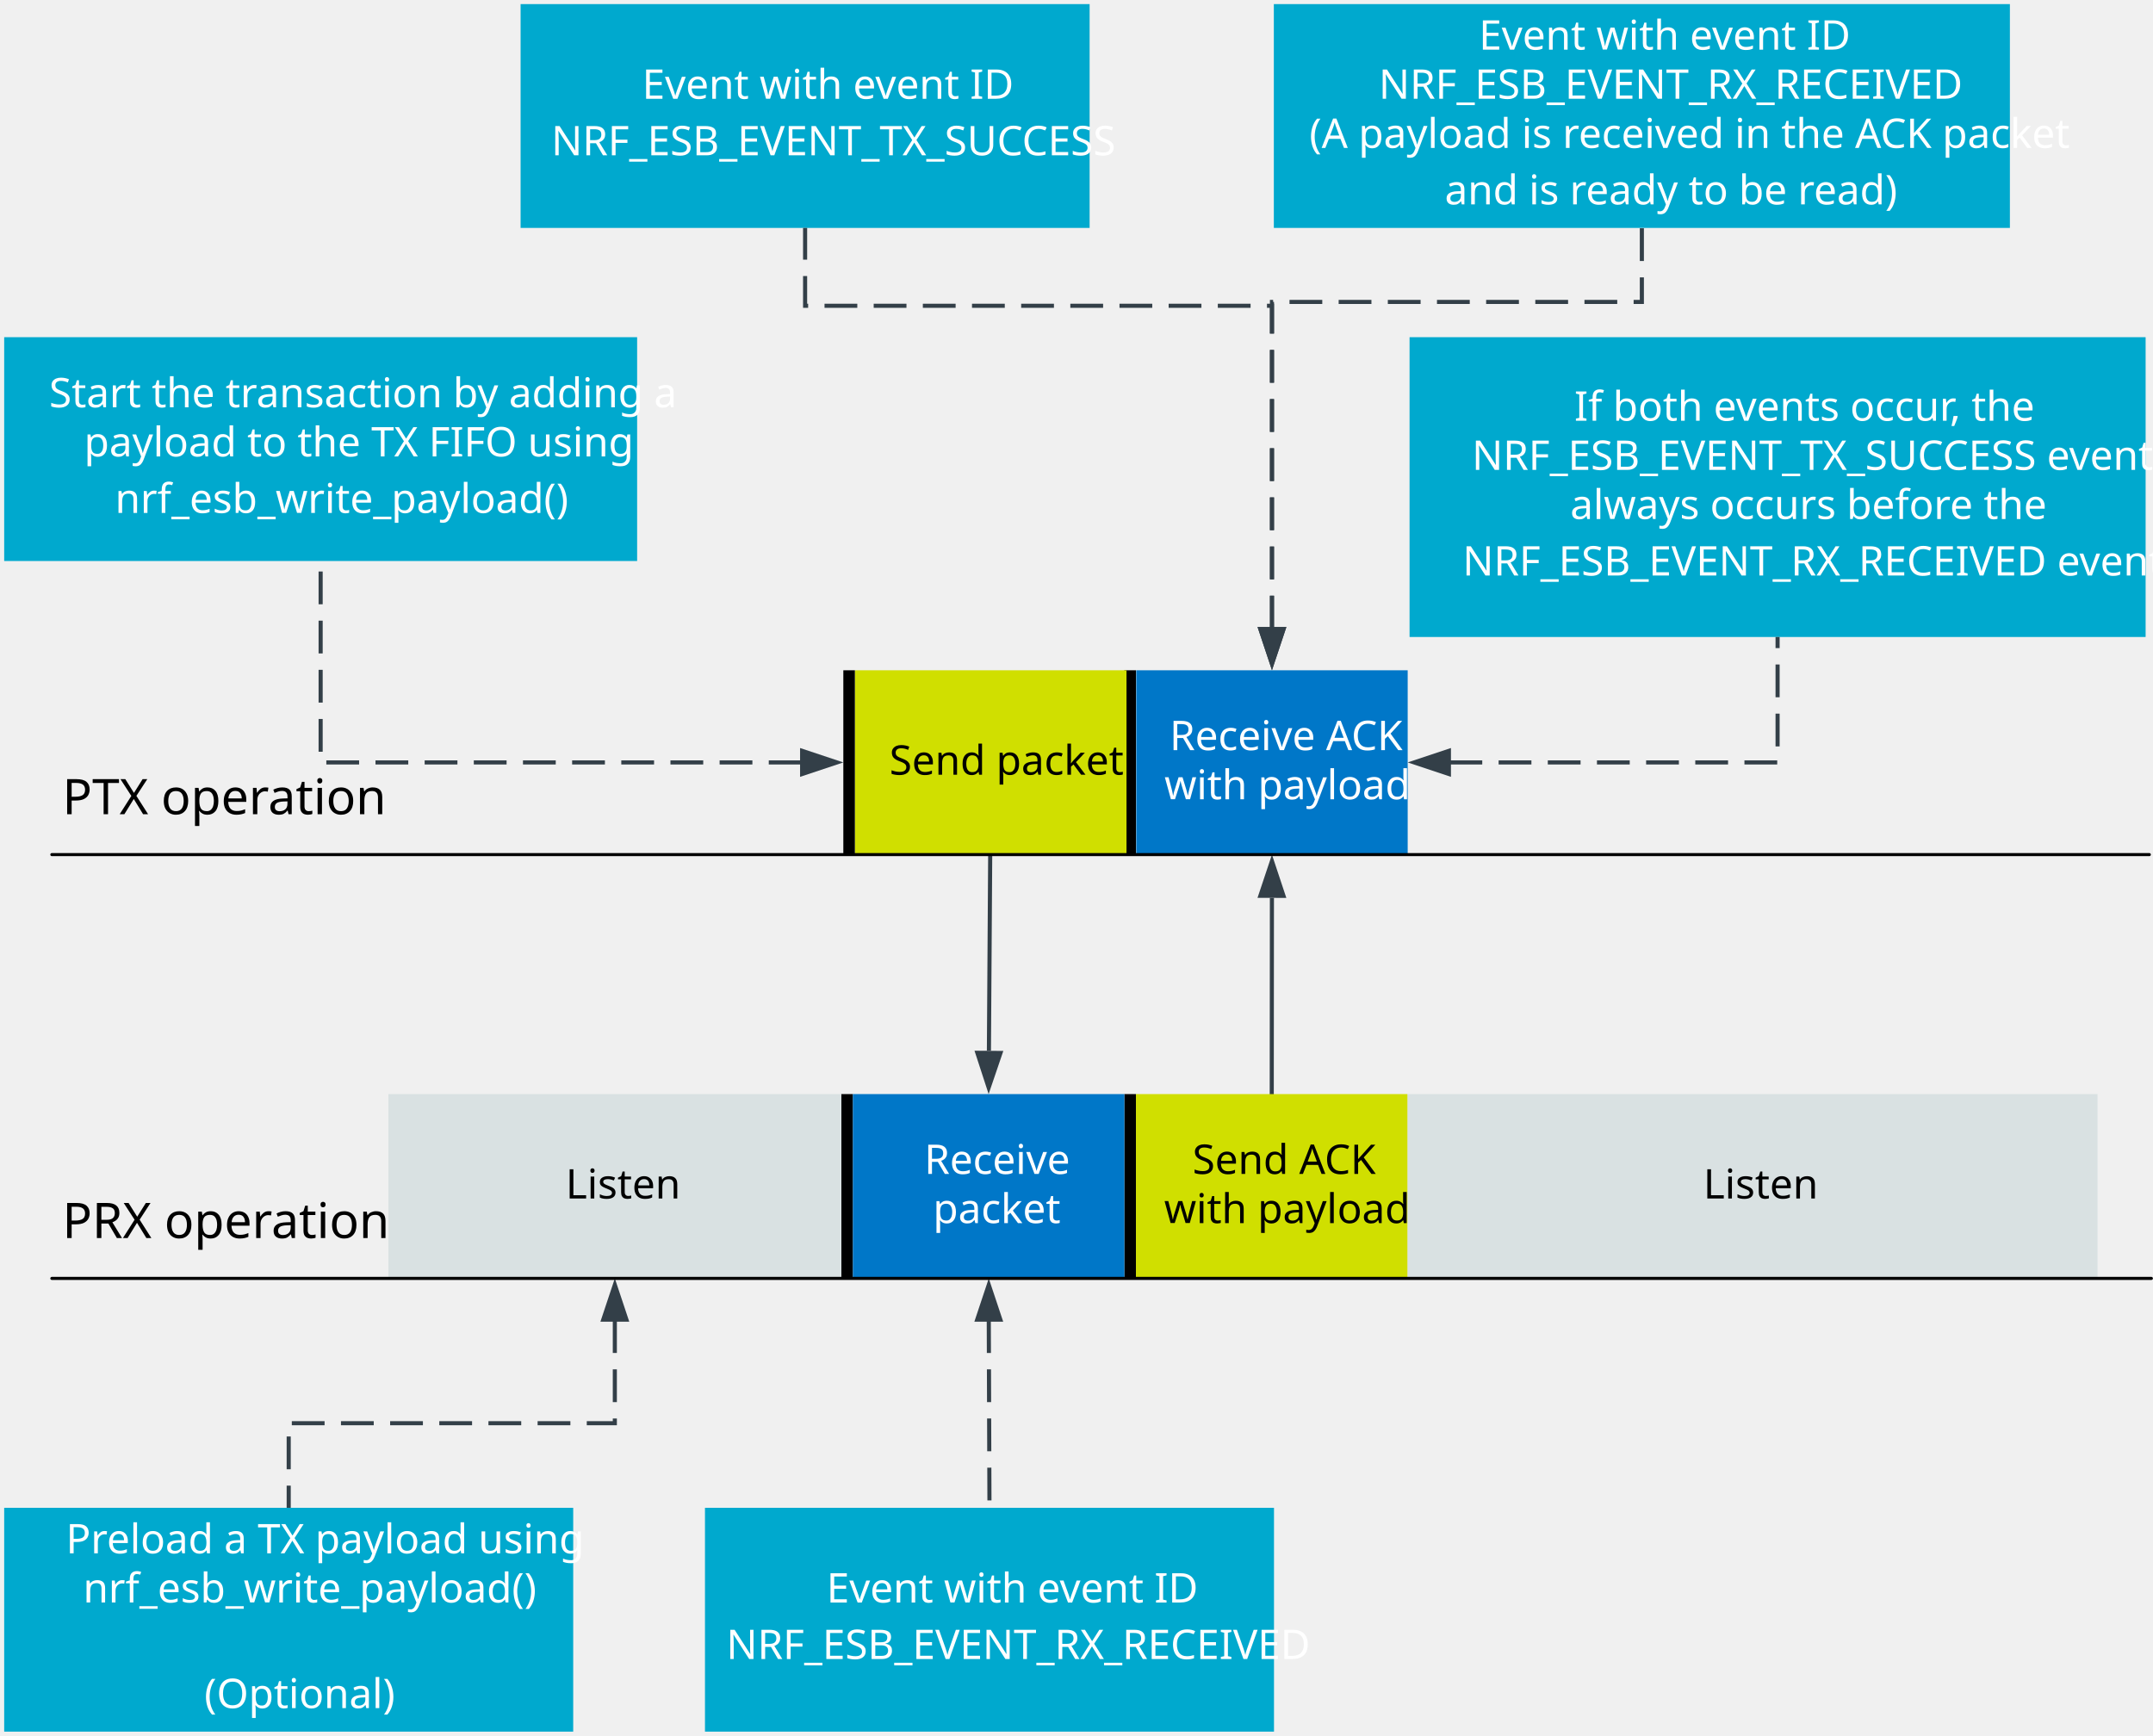
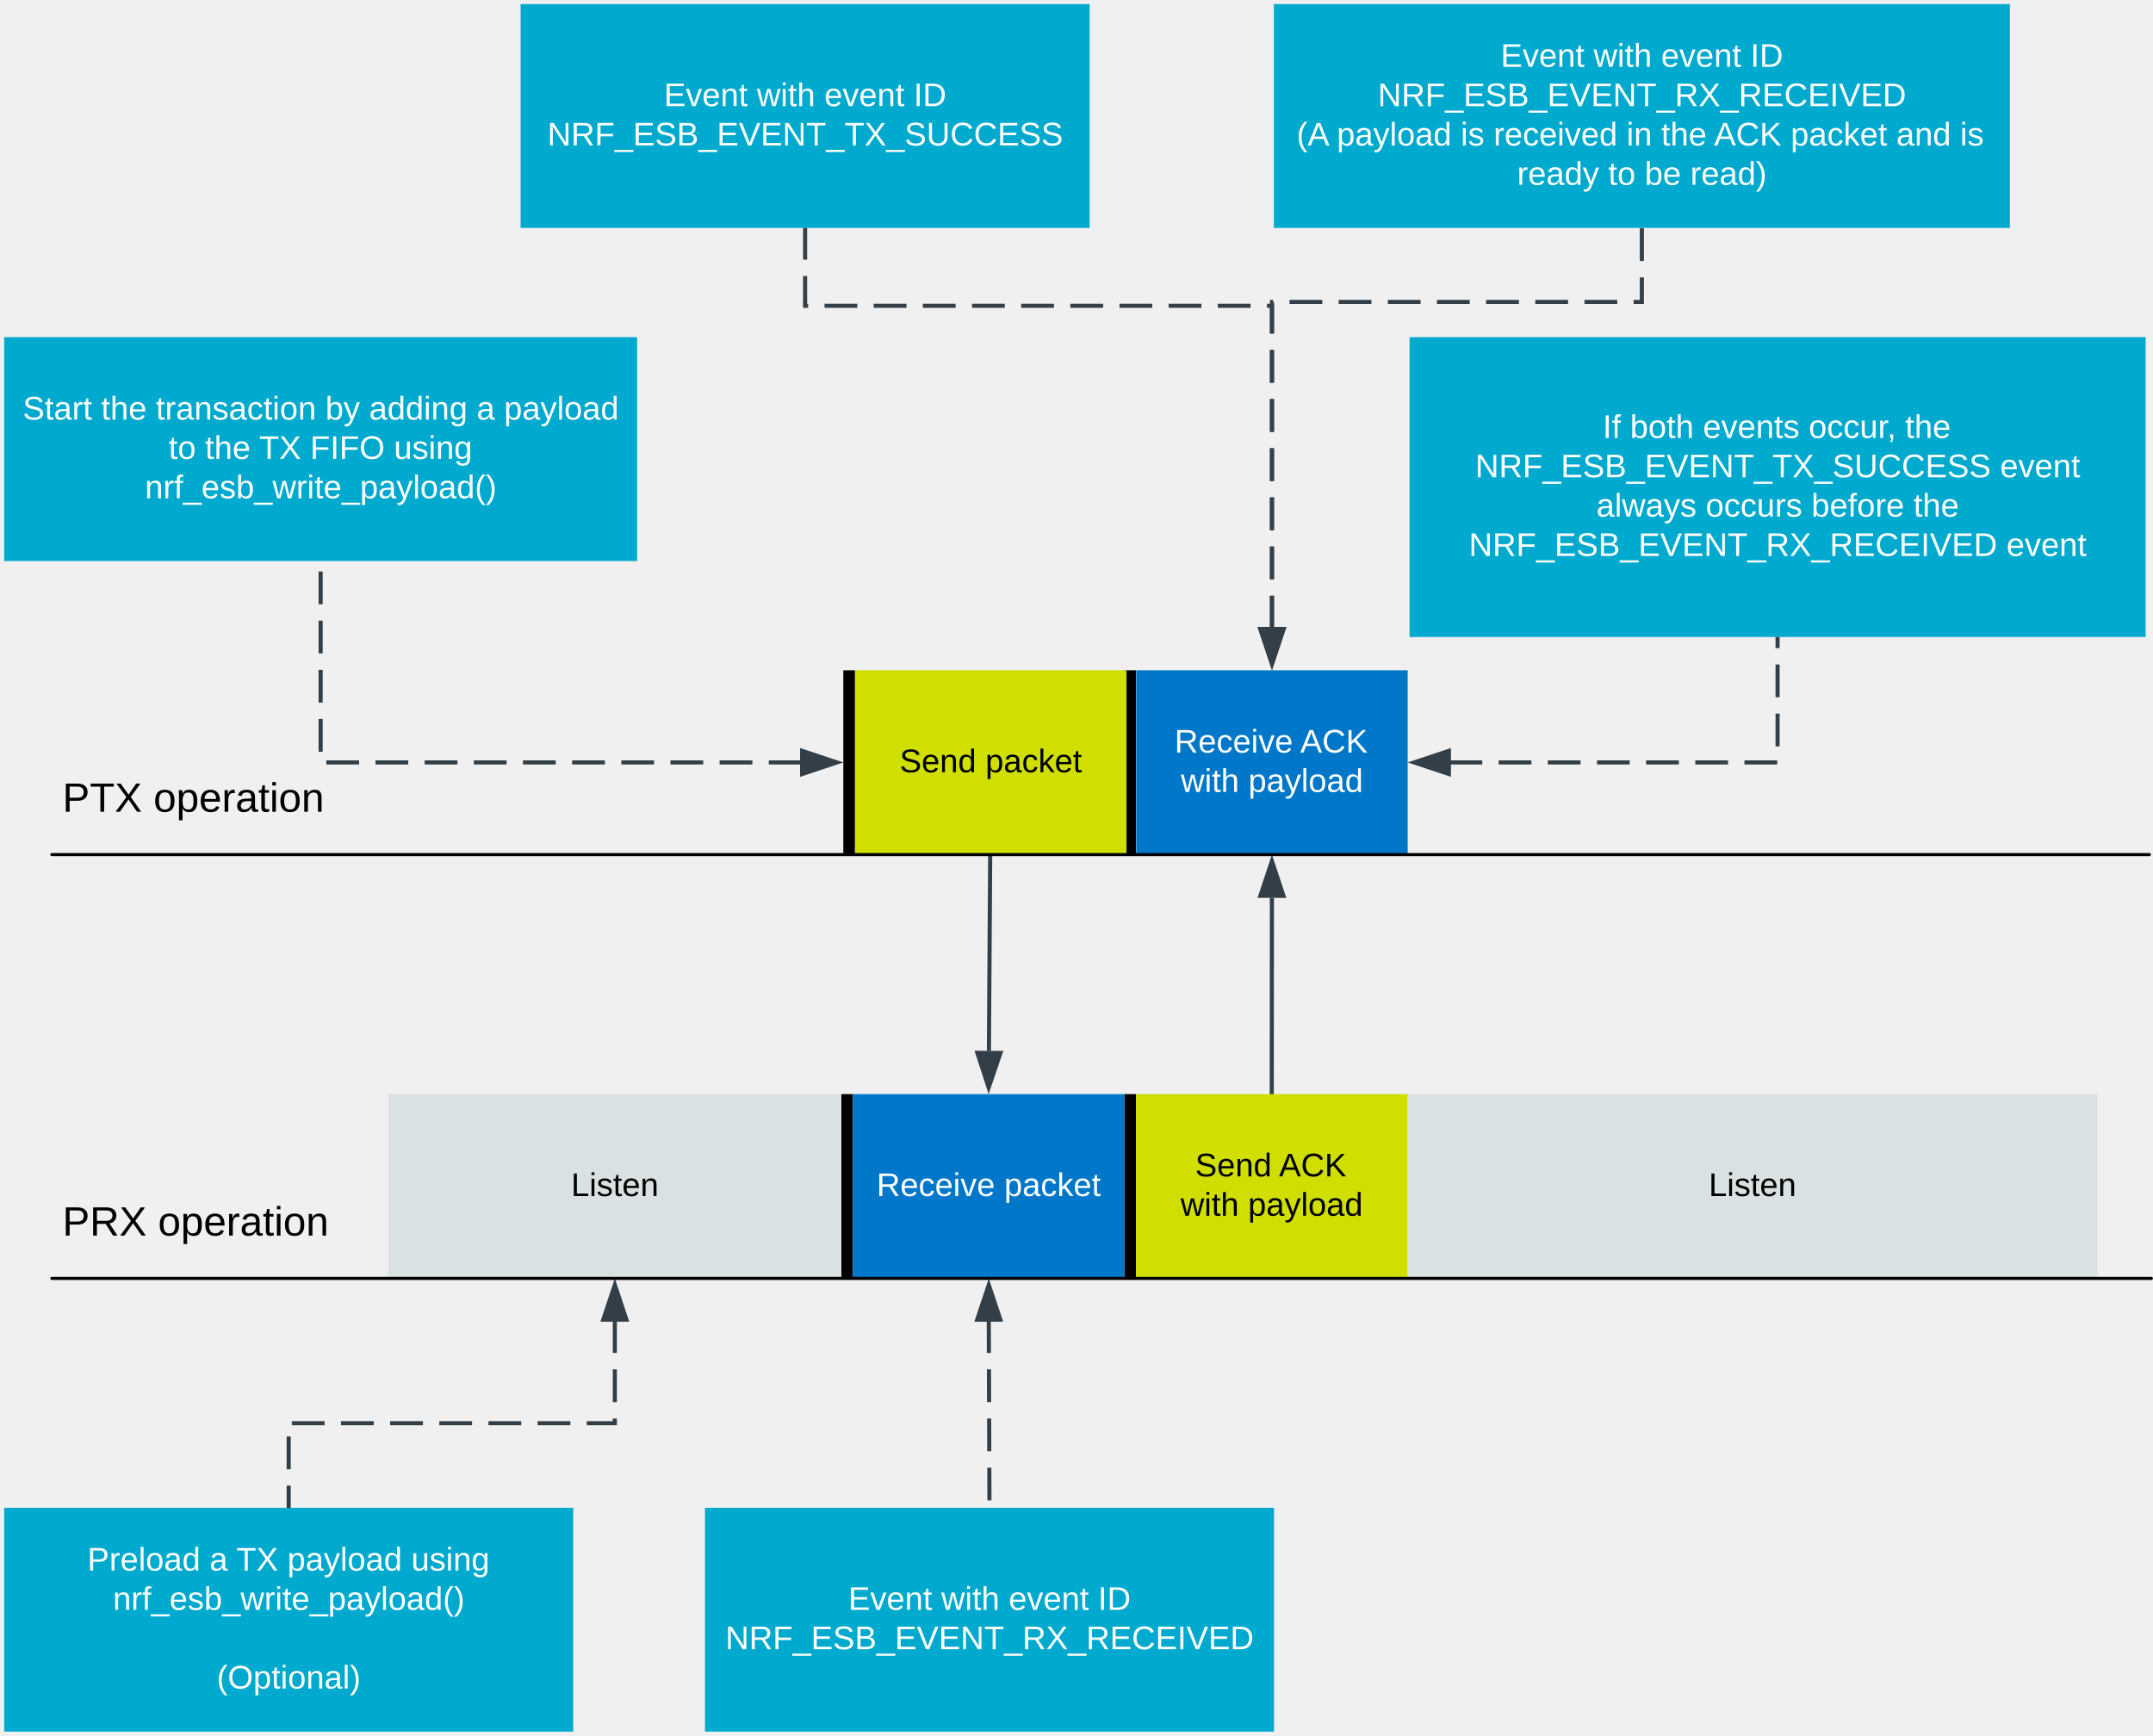
<svg xmlns="http://www.w3.org/2000/svg" xmlns:xlink="http://www.w3.org/1999/xlink" width="7.299in" height="5.885in" viewBox="0 0 525.501 423.734" xml:space="preserve" color-interpolation-filters="sRGB" class="st15">
  <style type="text/css">
	
		.st1 {fill:none;stroke:none;stroke-linecap:round;stroke-linejoin:round;stroke-width:0.72}
- 		.st2 {fill:#000000;font-family:Calibri;font-size:1em}
+ 		.st2 {fill:#000000;font-family:Arial;font-size:0.833em}
		.st3 {fill:#000000;stroke:none;stroke-linecap:round;stroke-linejoin:round;stroke-width:0.24}
		.st4 {fill:#0077c8;stroke:none;stroke-linecap:round;stroke-linejoin:round;stroke-width:0.72}
- 		.st5 {fill:#ffffff;font-family:Calibri;font-size:0.833em}
+ 		.st5 {fill:#ffffff;font-family:Arial;font-size:0.667em}
		.st6 {font-size:1em}
		.st7 {fill:#d9e1e2;stroke:none;stroke-linecap:round;stroke-linejoin:round;stroke-width:0.72}
- 		.st8 {fill:#000000;font-family:Calibri;font-size:0.833em}
- 		.st9 {marker-end:url(#mrkr13-30);stroke:#333f48;stroke-linecap:butt;stroke-width:1}
+ 		.st8 {fill:#000000;font-family:Arial;font-size:0.667em}
+ 		.st9 {marker-end:url(#mrkr13-31);stroke:#333f48;stroke-linecap:butt;stroke-width:1}
		.st10 {fill:#333f48;fill-opacity:1;stroke:#333f48;stroke-opacity:1;stroke-width:0.284}
		.st11 {fill:#d0df00;stroke:none;stroke-linecap:round;stroke-linejoin:round;stroke-width:0.72}
		.st12 {fill:#00a9ce;stroke:none;stroke-width:1}
		.st13 {marker-start:url(#mrkr13-73);stroke:#333f48;stroke-dasharray:8,4;stroke-linecap:butt;stroke-width:1}
		.st14 {stroke:#000000;stroke-linecap:round;stroke-linejoin:round;stroke-width:0.75}
		.st15 {fill:none;fill-rule:evenodd;font-size:12px;overflow:visible;stroke-linecap:square;stroke-miterlimit:3}
	
	</style>
  <defs id="Markers">
    <g id="lend13">
      <path d="M 3 1 L 0 0 L 3 -1 L 3 1 " style="stroke:none" />
    </g>
-     <marker id="mrkr13-30" class="st10" refX="-10.56" orient="auto" markerUnits="strokeWidth" overflow="visible">
+     <marker id="mrkr13-31" class="st10" refX="-10.56" orient="auto" markerUnits="strokeWidth" overflow="visible">
      <use xlink:href="#lend13" transform="scale(-3.52,-3.52) " />
    </marker>
    <marker id="mrkr13-73" class="st10" refX="10.2" orient="auto" markerUnits="strokeWidth" overflow="visible">
      <use xlink:href="#lend13" transform="scale(3.52) " />
    </marker>
  </defs>
  <g>
-     <g id="shape26-1" transform="translate(11.2165,-222.188)">
-       <rect x="0" y="410.978" width="82.284" height="12.756" class="st1" />
-       <text x="4" y="420.96" class="st2">PTX operation</text>
-     </g>
-     <g id="shape27-4" transform="translate(274.43,-215.102)">
-       <rect x="0" y="378.734" width="2.835" height="45" class="st3" />
-     </g>
-     <g id="shape28-6" transform="translate(205.835,-215.102)">
-       <rect x="0" y="378.734" width="2.835" height="45" class="st3" />
-     </g>
-     <g id="shape30-8" transform="translate(11.2165,-118.727)">
-       <rect x="0" y="410.978" width="82.284" height="12.756" class="st1" />
-       <text x="4" y="420.96" class="st2">PRX operation</text>
-     </g>
-     <g id="shape31-11" transform="translate(274.43,-111.64)">
-       <rect x="0" y="378.734" width="2.835" height="45" class="st3" />
-     </g>
-     <g id="shape32-13" transform="translate(205.335,-111.64)">
-       <rect x="0" y="378.734" width="2.835" height="45" class="st3" />
-     </g>
-     <g id="shape123-15" transform="translate(277.334,-215.102)">
-       <rect x="0" y="378.734" width="66.26" height="45" class="st4" />
-       <text x="8.14" y="398.23" class="st5">Receive ACK <tspan x="6.88" dy="1.2em" class="st6">with </tspan>payload</text>
-     </g>
-     <g id="shape124-19" transform="translate(94.7839,-111.64)">
-       <rect x="0" y="378.734" width="110.551" height="45" class="st7" />
-       <text x="43.28" y="404.23" class="st8">Listen</text>
-     </g>
-     <g id="shape125-22" transform="translate(343.524,-111.64)">
-       <rect x="0" y="378.734" width="168.461" height="45" class="st7" />
-       <text x="72.24" y="404.23" class="st8">Listen</text>
-     </g>
-     <g id="shape126-25" transform="translate(665.551,188.89) rotate(90.3729)">
-       <path d="M0 423.73 L70.4 423.73" class="st9" />
-     </g>
-     <g id="shape127-31" transform="translate(-113.34,289.226) rotate(-89.9503)">
-       <path d="M0 423.73 L70.4 423.73" class="st9" />
-     </g>
-     <g id="shape128-36" transform="translate(208.697,-215.102)">
-       <rect x="0" y="378.734" width="66.26" height="45" class="st11" />
-       <text x="8.39" y="404.23" class="st8">Send packet</text>
-     </g>
-     <g id="shape129-39" transform="translate(277.264,-111.64)">
-       <rect x="0" y="378.734" width="66.26" height="45" class="st11" />
-       <text x="13.8" y="398.23" class="st8">Send ACK <tspan x="6.88" dy="1.2em" class="st6">with </tspan>payload</text>
-     </g>
-     <g id="shape130-43" transform="translate(208.17,-111.64)">
-       <rect x="0" y="378.734" width="66.26" height="45" class="st4" />
-       <text x="17.43" y="398.23" class="st5">Receive <tspan x="19.56" dy="1.2em" class="st6">packet</tspan>
-       </text>
-     </g>
-     <g id="shape131-47" transform="translate(1,-286.778)">
-       <rect x="0" y="369.094" width="154.5" height="54.64" class="st12" />
-       <text x="10.97" y="386.21" class="st5">Start the transaction by adding a <tspan x="19.5" dy="1.2em" class="st6">payload to the TX FIFO using </tspan>
-         <tspan x="27.06" dy="1.38em" class="st6">nrf_esb_write_payload()</tspan>
-       </text>
-     </g>
-     <g id="shape133-52" transform="translate(127.055,-368.094)">
-       <rect x="0" y="369.094" width="138.898" height="54.64" class="st12" />
-       <text x="29.67" y="392.21" class="st5">Event with event ID <tspan x="7.5" dy="1.38em" class="st6">NRF_ESB_EVENT_TX_SUCCESS</tspan>
-       </text>
-     </g>
-     <g id="shape136-56" transform="translate(310.921,-368.094)">
-       <rect x="0" y="369.094" width="179.669" height="54.64" class="st12" />
-       <text x="50.06" y="380.21" class="st5">Event with event ID <tspan x="25.6" dy="1.2em" class="st6">NRF_ESB_EVENT_RX_RECEIVED </tspan>
-         <tspan x="8.67" dy="1.2em" class="st6">(</tspan>A payload is received in the ACK packet <tspan x="41.72" dy="1.38em" class="st6">and</tspan> is ready to be read)</text>
-     </g>
-     <g id="shape138-62" transform="translate(344.051,-268.229)">
-       <rect x="0" y="350.545" width="179.669" height="73.189" class="st12" />
-       <text x="40.2" y="370.94" class="st5">If both events occur, the <tspan x="15.22" dy="1.2em" class="st6">NRF_ESB_EVENT_TX_SUCCESS event </tspan>
-         <tspan x="39.22" dy="1.2em" class="st6">always occurs before the </tspan>
-         <tspan x="12.94" dy="1.38em" class="st6">NRF_ESB_EVENT_RX_RECEIVED event</tspan>
-       </text>
-     </g>
-     <g id="shape141-68" transform="translate(343.594,-237.602)">
-       <path d="M10.2 423.73 L10.56 423.73 L90.29 423.73 L90.29 393.11" class="st13" />
-     </g>
-     <g id="shape142-74" transform="translate(310.464,-260.102)">
-       <path d="M0 413.53 L0 413.17 L0 333.81 L90.29 333.81 L90.29 315.74" class="st13" />
-     </g>
-     <g id="shape143-79" transform="translate(310.464,-260.102)">
-       <path d="M0 413.53 L0 413.17 L0 334.75 L-113.96 334.75 L-113.96 315.74" class="st13" />
-     </g>
-     <g id="shape144-84" transform="translate(205.835,-237.602)">
-       <path d="M-10.2 423.73 L-10.56 423.73 L-127.59 423.73 L-127.59 374.56" class="st13" />
-     </g>
-     <g id="shape145-89" transform="translate(1,-1)">
-       <rect x="0" y="369.094" width="138.898" height="54.64" class="st12" />
-       <text x="15.08" y="380.21" class="st5">Preload a TX payload using <tspan x="19.26" dy="1.2em" class="st6">nrf_esb_write_payload()  </tspan>
-         <tspan x="48.85" dy="2.58em" class="st6">(Optional)</tspan>
-       </text>
-     </g>
-     <g id="shape147-94" transform="translate(150.059,-111.64)">
-       <path d="M0 433.93 L0 434.29 L0 459.08 L-79.61 459.08 L-79.61 479.73" class="st13" />
-     </g>
-     <g id="shape195-99" transform="translate(172.061,-1)">
-       <rect x="0" y="369.094" width="138.898" height="54.64" class="st12" />
-       <text x="29.67" y="392.21" class="st5">Event with event ID <tspan x="5.22" dy="1.38em" class="st6">NRF_ESB_EVENT_RX_RECEIVED</tspan>
-       </text>
-     </g>
-     <g id="shape196-103" transform="translate(234.318,-111.64)">
-       <path d="M7.02 433.93 L7.02 434.29 L7.19 479.73" class="st13" />
-     </g>
-     <g id="shape29-108" transform="translate(12.6339,-111.64)">
-       <path d="M0 423.73 L512.49 423.73" class="st14" />
-     </g>
-     <g id="shape25-111" transform="translate(12.6339,-215.102)">
-       <path d="M0 423.73 L511.99 423.73" class="st14" />
+     <g id="group197-1" transform="translate(1,-1)">
+       <g id="shape26-2" transform="translate(10.2165,-221.188)">
+         <rect x="0" y="410.978" width="82.284" height="12.756" class="st1" />
+         <text x="4" y="420.36" class="st2">PTX operation</text>
+       </g>
+       <g id="shape27-5" transform="translate(273.43,-214.102)">
+         <rect x="0" y="378.734" width="2.835" height="45" class="st3" />
+       </g>
+       <g id="shape28-7" transform="translate(204.835,-214.102)">
+         <rect x="0" y="378.734" width="2.835" height="45" class="st3" />
+       </g>
+       <g id="shape30-9" transform="translate(10.2165,-117.727)">
+         <rect x="0" y="410.978" width="82.284" height="12.756" class="st1" />
+         <text x="4" y="420.36" class="st2">PRX operation</text>
+       </g>
+       <g id="shape31-12" transform="translate(273.43,-110.64)">
+         <rect x="0" y="378.734" width="2.835" height="45" class="st3" />
+       </g>
+       <g id="shape32-14" transform="translate(204.335,-110.64)">
+         <rect x="0" y="378.734" width="2.835" height="45" class="st3" />
+       </g>
+       <g id="shape123-16" transform="translate(276.334,-214.102)">
+         <rect x="0" y="378.734" width="66.26" height="45" class="st4" />
+         <text x="9.34" y="398.83" class="st5">Receive ACK <tspan x="10.89" dy="1.2em" class="st6">with </tspan>payload</text>
+       </g>
+       <g id="shape124-20" transform="translate(93.7839,-110.64)">
+         <rect x="0" y="378.734" width="110.551" height="45" class="st7" />
+         <text x="44.6" y="403.63" class="st8">Listen</text>
+       </g>
+       <g id="shape125-23" transform="translate(342.524,-110.64)">
+         <rect x="0" y="378.734" width="168.461" height="45" class="st7" />
+         <text x="73.56" y="403.63" class="st8">Listen</text>
+       </g>
+       <g id="shape126-26" transform="translate(664.551,189.89) rotate(90.3729)">
+         <path d="M0 423.73 L70.4 423.73" class="st9" />
+       </g>
+       <g id="shape127-32" transform="translate(-114.34,290.226) rotate(-89.9503)">
+         <path d="M0 423.73 L70.4 423.73" class="st9" />
+       </g>
+       <g id="shape128-37" transform="translate(207.697,-214.102)">
+         <rect x="0" y="378.734" width="66.26" height="45" class="st11" />
+         <text x="10.89" y="403.63" class="st8">Send packet</text>
+       </g>
+       <g id="shape129-40" transform="translate(276.264,-110.64)">
+         <rect x="0" y="378.734" width="66.26" height="45" class="st11" />
+         <text x="14.45" y="398.83" class="st8">Send ACK <tspan x="10.89" dy="1.2em" class="st6">with </tspan>payload</text>
+       </g>
+       <g id="shape130-44" transform="translate(207.17,-110.64)">
+         <rect x="0" y="378.734" width="66.26" height="45" class="st4" />
+         <text x="5.78" y="403.63" class="st5">Receive packet</text>
+       </g>
+       <g id="shape131-47" transform="translate(7.99361E-14,-285.778)">
+         <rect x="0" y="369.094" width="154.5" height="54.64" class="st12" />
+         <text x="4.54" y="389.21" class="st5">Start the transaction by adding a payload <tspan x="40.13" dy="1.2em" class="st6">to the TX FIFO using </tspan>
+           <tspan x="34.34" dy="1.2em" class="st6">nrf_esb_write_payload()</tspan>
+         </text>
+       </g>
+       <g id="shape133-52" transform="translate(126.055,-367.094)">
+         <rect x="0" y="369.094" width="138.898" height="54.64" class="st12" />
+         <text x="34.99" y="394.01" class="st5">Event with event ID <tspan x="6.54" dy="1.2em" class="st6">NRF_ESB_EVENT_TX_SUCCESS</tspan>
+         </text>
+       </g>
+       <g id="shape136-56" transform="translate(309.921,-367.094)">
+         <rect x="0" y="369.094" width="179.669" height="54.64" class="st12" />
+         <text x="55.37" y="384.41" class="st5">Event with event ID <tspan x="25.37" dy="1.2em" class="st6">NRF_ESB_EVENT_RX_RECEIVED </tspan>
+           <tspan x="5.57" dy="1.2em" class="st6">(</tspan>A payload is received in the ACK packet and is <tspan x="59.37" dy="1.2em" class="st6">ready to be read)</tspan>
+         </text>
+       </g>
+       <g id="shape138-62" transform="translate(343.051,-267.229)">
+         <rect x="0" y="350.545" width="179.669" height="73.189" class="st12" />
+         <text x="47.14" y="375.14" class="st5">If both events occur, the <tspan x="16.03" dy="1.2em" class="st6">NRF_ESB_EVENT_TX_SUCCESS event </tspan>
+           <tspan x="45.59" dy="1.2em" class="st6">always occurs before the </tspan>
+           <tspan x="14.47" dy="1.2em" class="st6">NRF_ESB_EVENT_RX_RECEIVED event</tspan>
+         </text>
+       </g>
+       <g id="shape141-68" transform="translate(342.594,-236.602)">
+         <path d="M10.2 423.73 L10.56 423.73 L90.29 423.73 L90.29 393.11" class="st13" />
+       </g>
+       <g id="shape142-74" transform="translate(309.464,-259.102)">
+         <path d="M0 413.53 L0 413.17 L0 333.81 L90.29 333.81 L90.29 315.74" class="st13" />
+       </g>
+       <g id="shape143-79" transform="translate(309.464,-259.102)">
+         <path d="M0 413.53 L0 413.17 L0 334.75 L-113.96 334.75 L-113.96 315.74" class="st13" />
+       </g>
+       <g id="shape144-84" transform="translate(204.835,-236.602)">
+         <path d="M-10.2 423.73 L-10.56 423.73 L-127.59 423.73 L-127.59 374.56" class="st13" />
+       </g>
+       <g id="shape145-89">
+         <rect x="0" y="369.094" width="138.898" height="54.64" class="st12" />
+         <text x="20.31" y="384.41" class="st5">Preload a TX payload using <tspan x="26.54" dy="1.2em" class="st6">nrf_esb_write_payload()  </tspan>
+           <tspan x="51.89" dy="2.4em" class="st6">(Optional)</tspan>
+         </text>
+       </g>
+       <g id="shape147-94" transform="translate(149.059,-110.64)">
+         <path d="M0 433.93 L0 434.29 L0 459.08 L-79.61 459.08 L-79.61 479.73" class="st13" />
+       </g>
+       <g id="shape195-99" transform="translate(171.061,5.68434E-14)">
+         <rect x="0" y="369.094" width="138.898" height="54.64" class="st12" />
+         <text x="34.99" y="394.01" class="st5">Event with event ID <tspan x="4.98" dy="1.2em" class="st6">NRF_ESB_EVENT_RX_RECEIVED</tspan>
+         </text>
+       </g>
+       <g id="shape196-103" transform="translate(233.318,-110.64)">
+         <path d="M7.02 433.93 L7.02 434.29 L7.19 479.73" class="st13" />
+       </g>
+       <g id="shape29-108" transform="translate(11.6339,-110.64)">
+         <path d="M0 423.73 L512.49 423.73" class="st14" />
+       </g>
+       <g id="shape25-111" transform="translate(11.6339,-214.102)">
+         <path d="M0 423.73 L511.99 423.73" class="st14" />
+       </g>
    </g>
  </g>
</svg>
